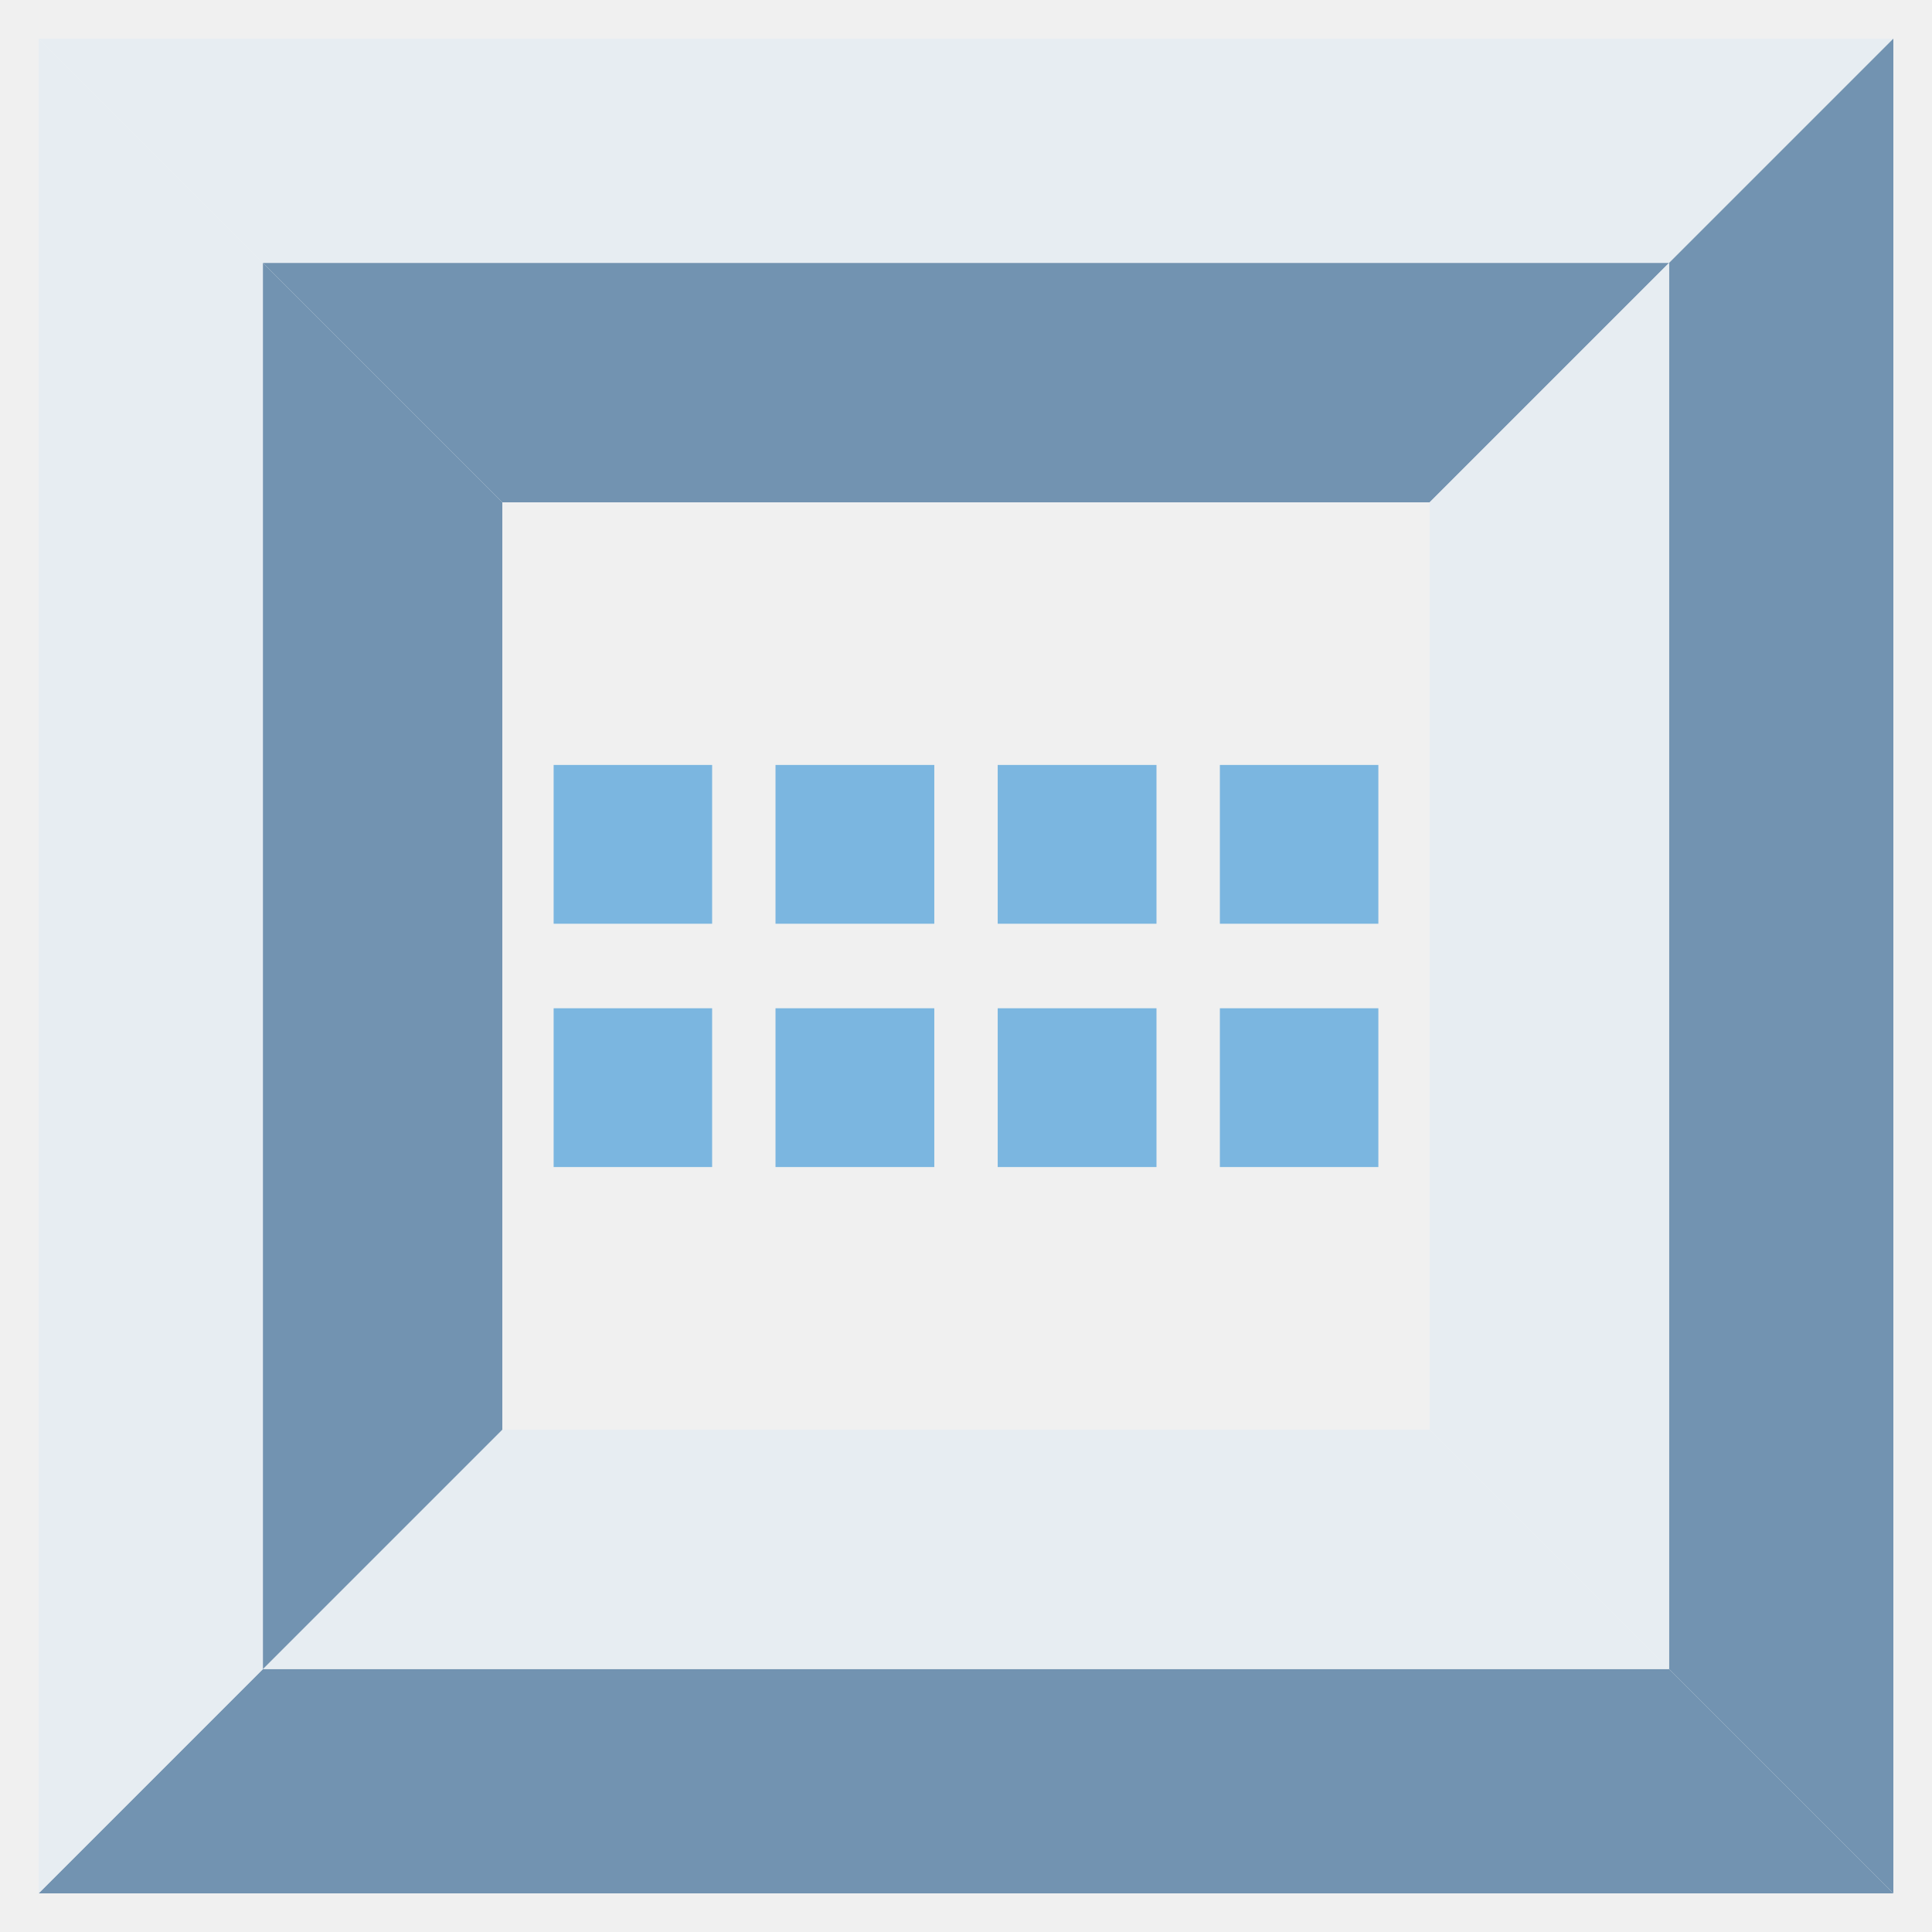
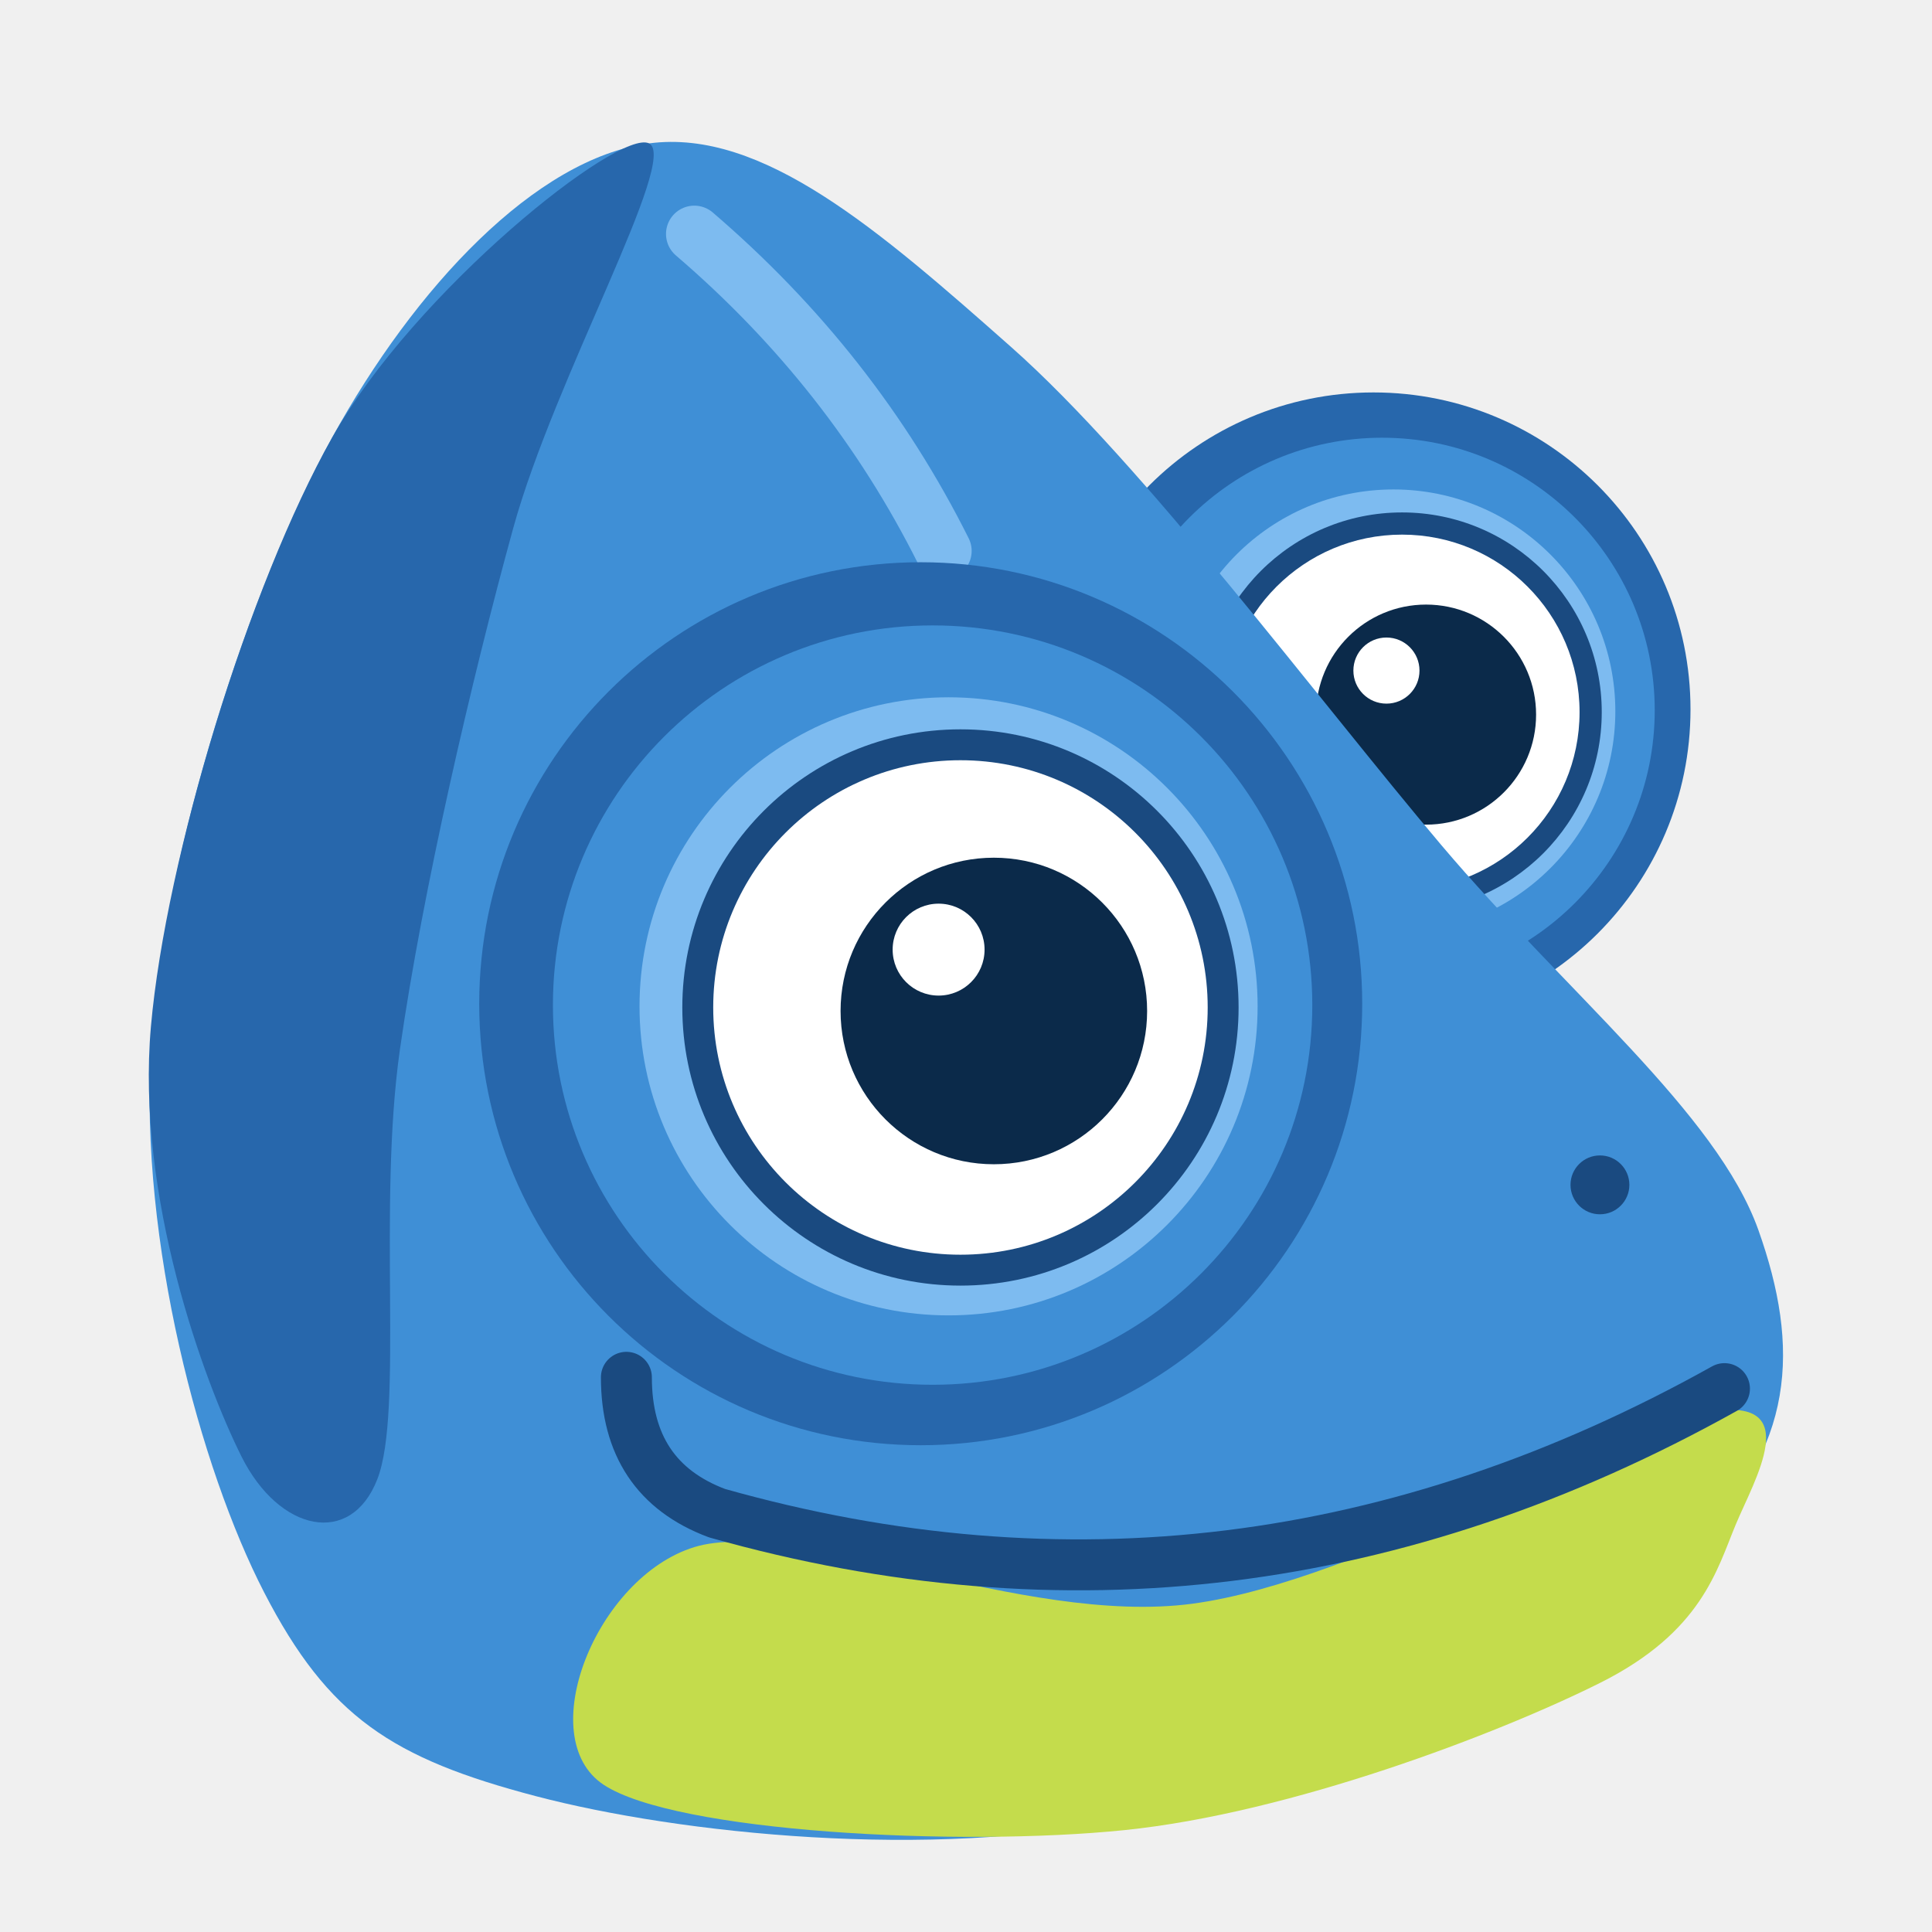
- <svg xmlns="http://www.w3.org/2000/svg" viewBox="0 0 64 64" role="img" aria-label="PyDevices logo">
-   <polygon points="62.72,62.72 1.28,62.72 8.71,55.29 55.29,55.29" fill="#7293b1" />
-   <polygon points="1.28,62.72 1.28,1.28 8.71,8.71 8.71,55.29" fill="#e7edf2" />
-   <polygon points="1.28,1.28 62.72,1.28 55.29,8.71 8.71,8.71" fill="#e7edf2" />
-   <polygon points="62.72,1.28 62.72,62.72 55.29,55.29 55.29,8.71" fill="#7293b1" />
-   <polygon points="55.29,55.29 8.71,55.29 16.64,47.36 47.36,47.36" fill="#e7edf2" />
-   <polygon points="8.71,55.29 8.71,8.71 16.64,16.64 16.64,47.36" fill="#7293b1" />
-   <polygon points="8.71,8.71 55.29,8.71 47.36,16.64 16.64,16.64" fill="#7293b1" />
-   <polygon points="55.29,8.71 55.29,55.29 47.36,47.36 47.36,16.64" fill="#e7edf2" />
-   <polygon points="18.34,25.34 23.59,25.34 23.59,30.60 18.34,30.60" fill="#7bb6e0" />
-   <polygon points="18.34,33.40 23.59,33.40 23.59,38.66 18.34,38.66" fill="#7bb6e0" />
-   <polygon points="25.69,25.34 30.95,25.34 30.95,30.60 25.69,30.60" fill="#7bb6e0" />
-   <polygon points="25.69,33.40 30.95,33.40 30.95,38.66 25.69,38.66" fill="#7bb6e0" />
-   <polygon points="33.05,25.34 38.31,25.34 38.31,30.60 33.05,30.60" fill="#7bb6e0" />
-   <polygon points="33.05,33.40 38.31,33.40 38.31,38.66 33.05,38.66" fill="#7bb6e0" />
-   <polygon points="40.41,25.34 45.66,25.34 45.66,30.60 40.41,30.60" fill="#7bb6e0" />
-   <polygon points="40.41,33.40 45.66,33.40 45.66,38.66 40.41,38.66" fill="#7bb6e0" />
+ <svg xmlns="http://www.w3.org/2000/svg" viewBox="0 0 256 256" width="256" height="256">
+   <g transform="translate(128 130) scale(1.5) translate(-114 166)">
+     <circle cx="150" cy="-190" r="28" fill="#2767ac" />
+     <circle cx="150.76" cy="-189.92" r="24.08" fill="#3f8fd6" />
+     <circle cx="151.76" cy="-189.83" r="19.6" fill="#7dbbf0" />
+     <circle cx="152.52" cy="-189.76" r="17.64" fill="#1a4a80" />
+     <circle cx="152.52" cy="-189.76" r="15.68" fill="#ffffff" />
+     <circle cx="154.64" cy="-189.54" r="9.72" fill="#0b2a4a" />
+     <circle cx="151.14" cy="-193.43" r="2.92" fill="#ffffff" />
+     <path d="M52 -112C46.33 -123 41 -143 42 -160C43 -177 50.67 -200.67 58 -214C65.33 -227.33 76 -238.67 86 -240C96 -241.33 106.33 -232.33 118 -222C129.67 -211.67 145 -191 156 -178C167 -165 180.33 -154.33 184 -144C187.67 -133.67 187.33 -124.67 178 -116C168.67 -107.33 145 -95.67 128 -92C111 -88.33 88.67 -90.67 76 -94C63.33 -97.33 57.67 -101 52 -112Z" fill="#3f8fd6" />
+     <path d="M50 -124C46.67 -130.67 40.67 -147 42 -162C43.33 -177 50.67 -201 58 -214C65.33 -227 83.33 -241.33 86 -240C88.67 -238.67 77.67 -219.33 74 -206C70.33 -192.67 66 -174 64 -160C62 -146 64.33 -128 62 -122C59.67 -116 53.33 -117.33 50 -124Z" fill="#2767ac" />
+     <path d="M90 -116C98.67 -118.67 119 -109 134 -111C149 -113 172 -126.83 180 -128C188 -129.17 183.67 -122 182 -118C180.33 -114 179 -108.5 170 -104C161 -99.5 142.67 -92.5 128 -91C113.33 -89.5 88.33 -90.83 82 -95C75.67 -99.17 81.33 -113.33 90 -116Z" fill="#c4dc4c" />
+     <path d="M90 -232Q104 -220 112 -204" fill="none" stroke="#7dbbf0" stroke-width="5" stroke-linecap="round" stroke-linejoin="round" />
+     <path d="M181 -130Q138 -106 92 -119Q84 -122 84 -131" fill="none" stroke="#1a4a80" stroke-width="4.5" stroke-linecap="round" stroke-linejoin="round" />
+     <circle cx="170" cy="-148" r="2.6" fill="#1a4a80" />
+     <circle cx="110" cy="-164" r="39" fill="#2767ac" />
+     <circle cx="111.05" cy="-163.88" r="33.54" fill="#3f8fd6" />
+     <circle cx="112.46" cy="-163.77" r="27.3" fill="#7dbbf0" />
+     <circle cx="113.51" cy="-163.67" r="24.57" fill="#1a4a80" />
+     <circle cx="113.51" cy="-163.67" r="21.84" fill="#ffffff" />
+     <circle cx="116.46" cy="-163.36" r="13.54" fill="#0b2a4a" />
+     <circle cx="111.58" cy="-168.78" r="4.06" fill="#ffffff" />
+   </g>
</svg>
